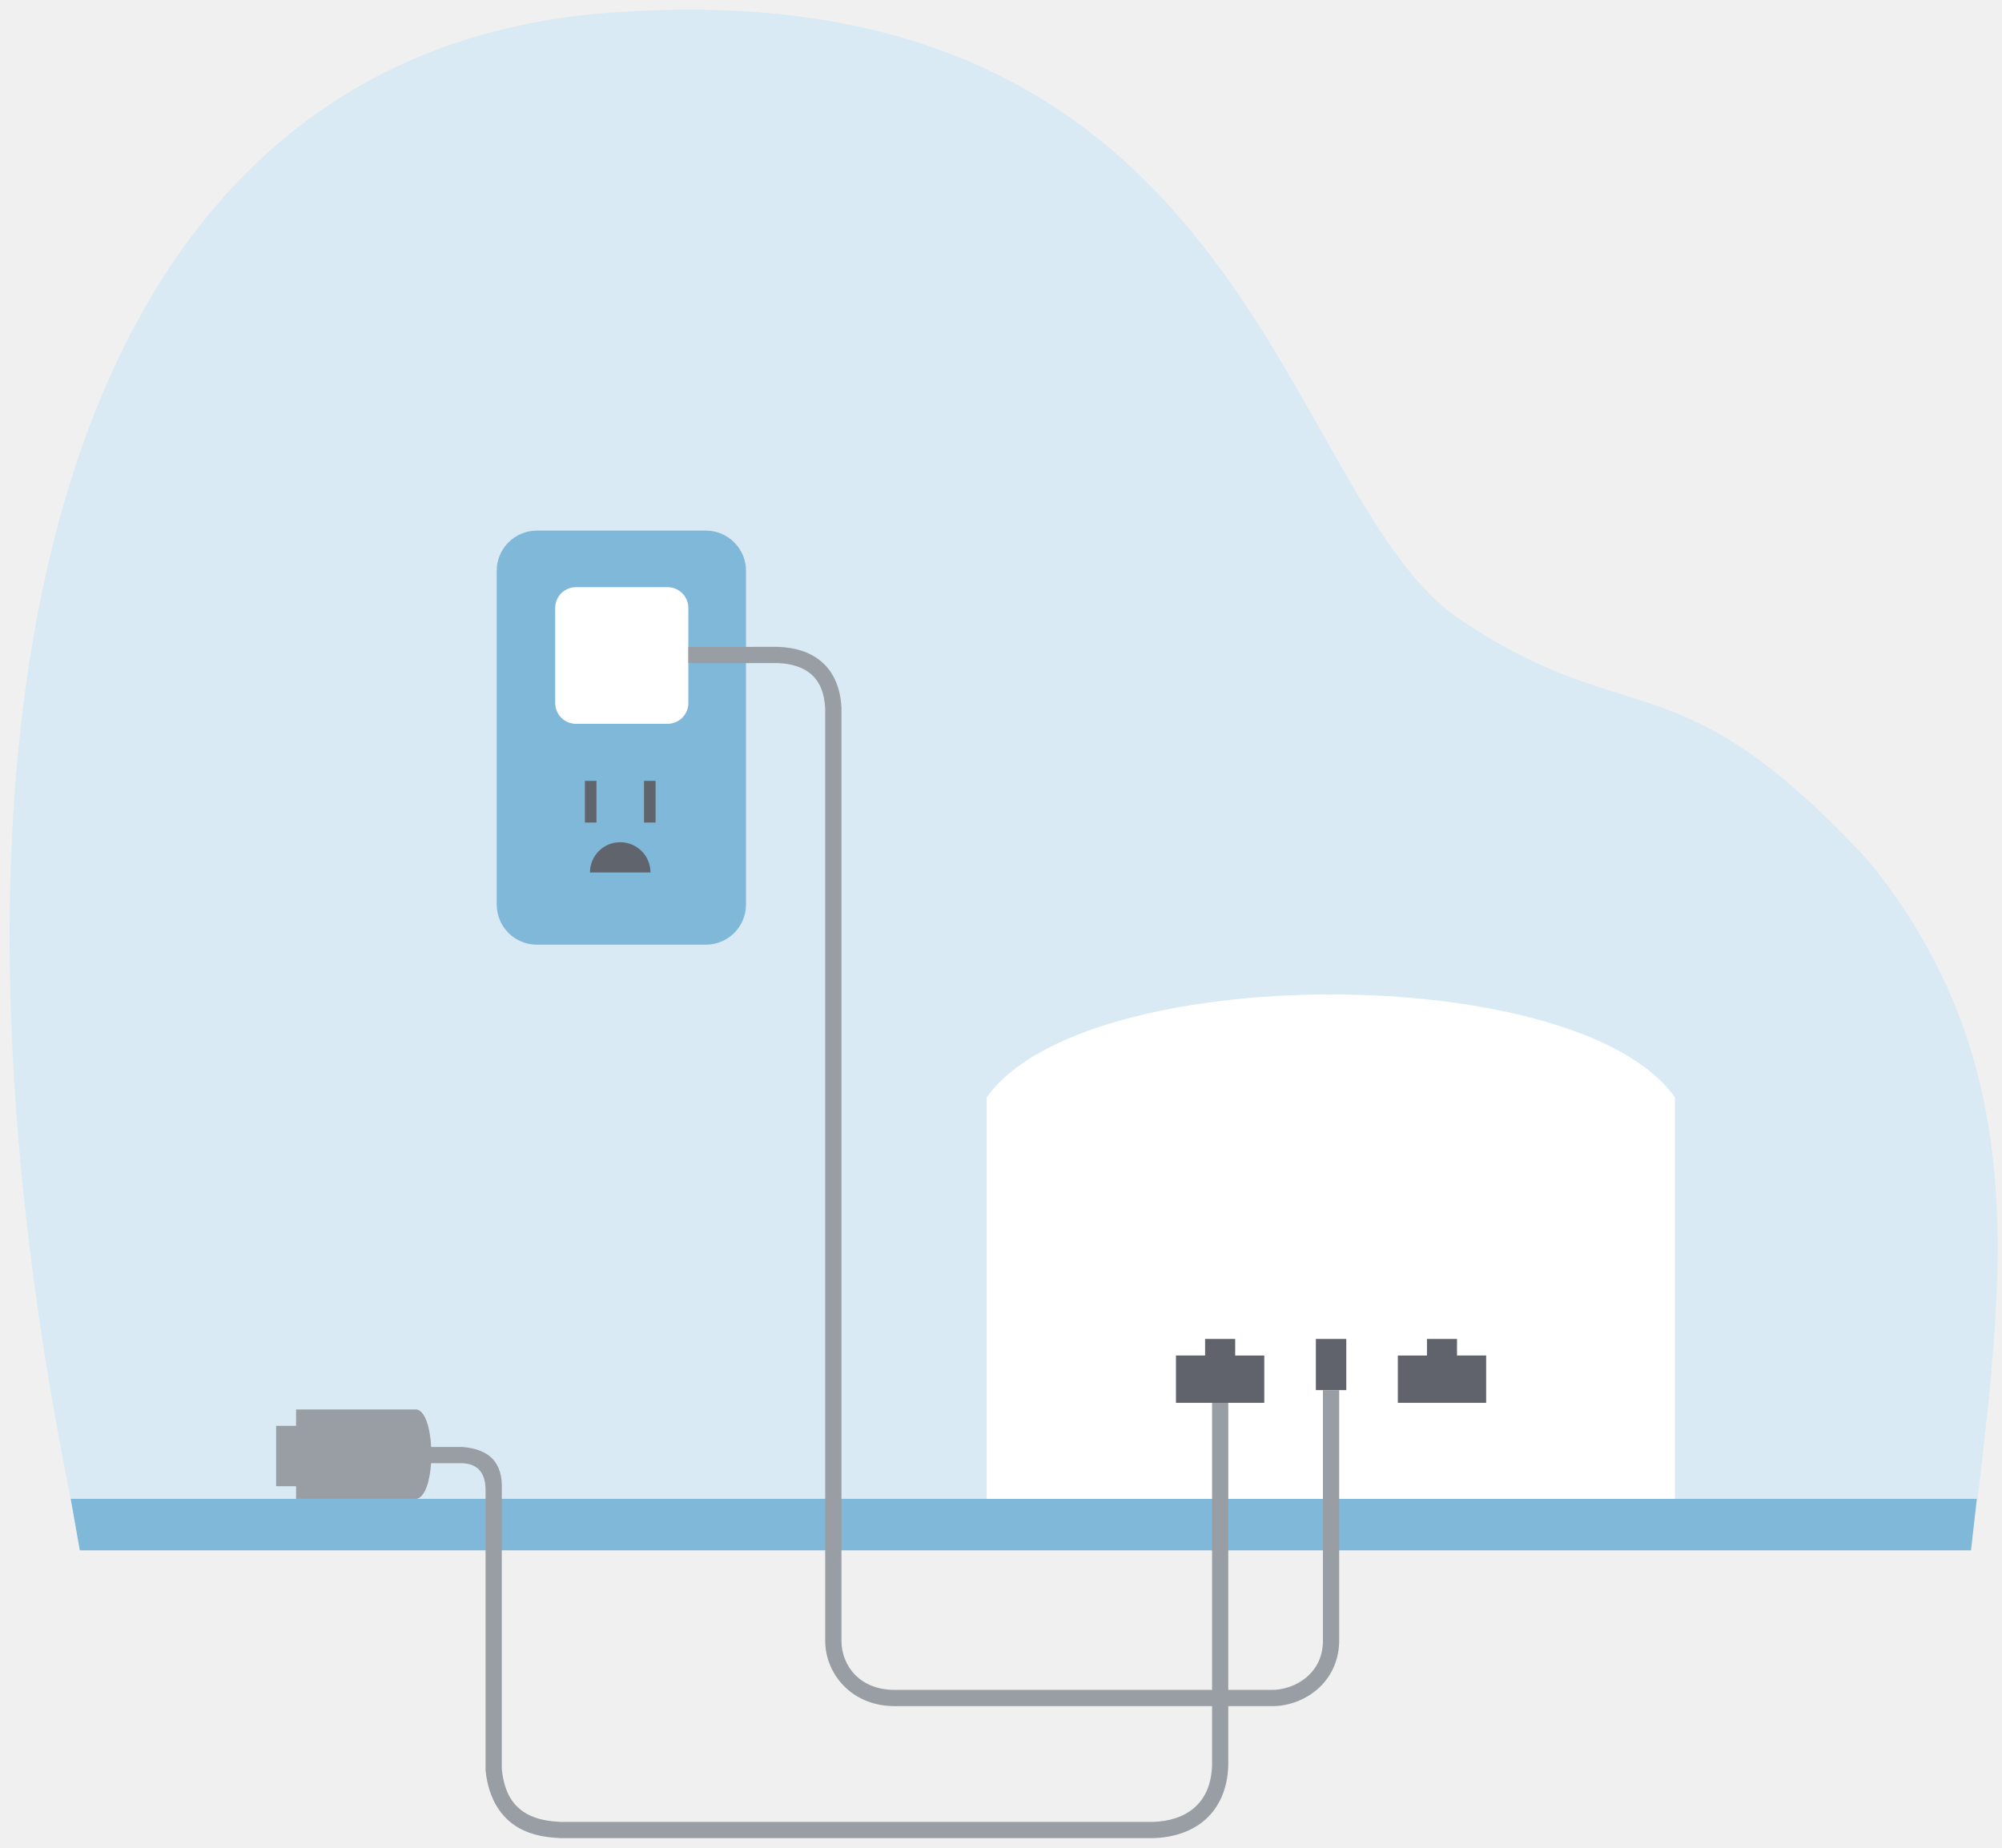
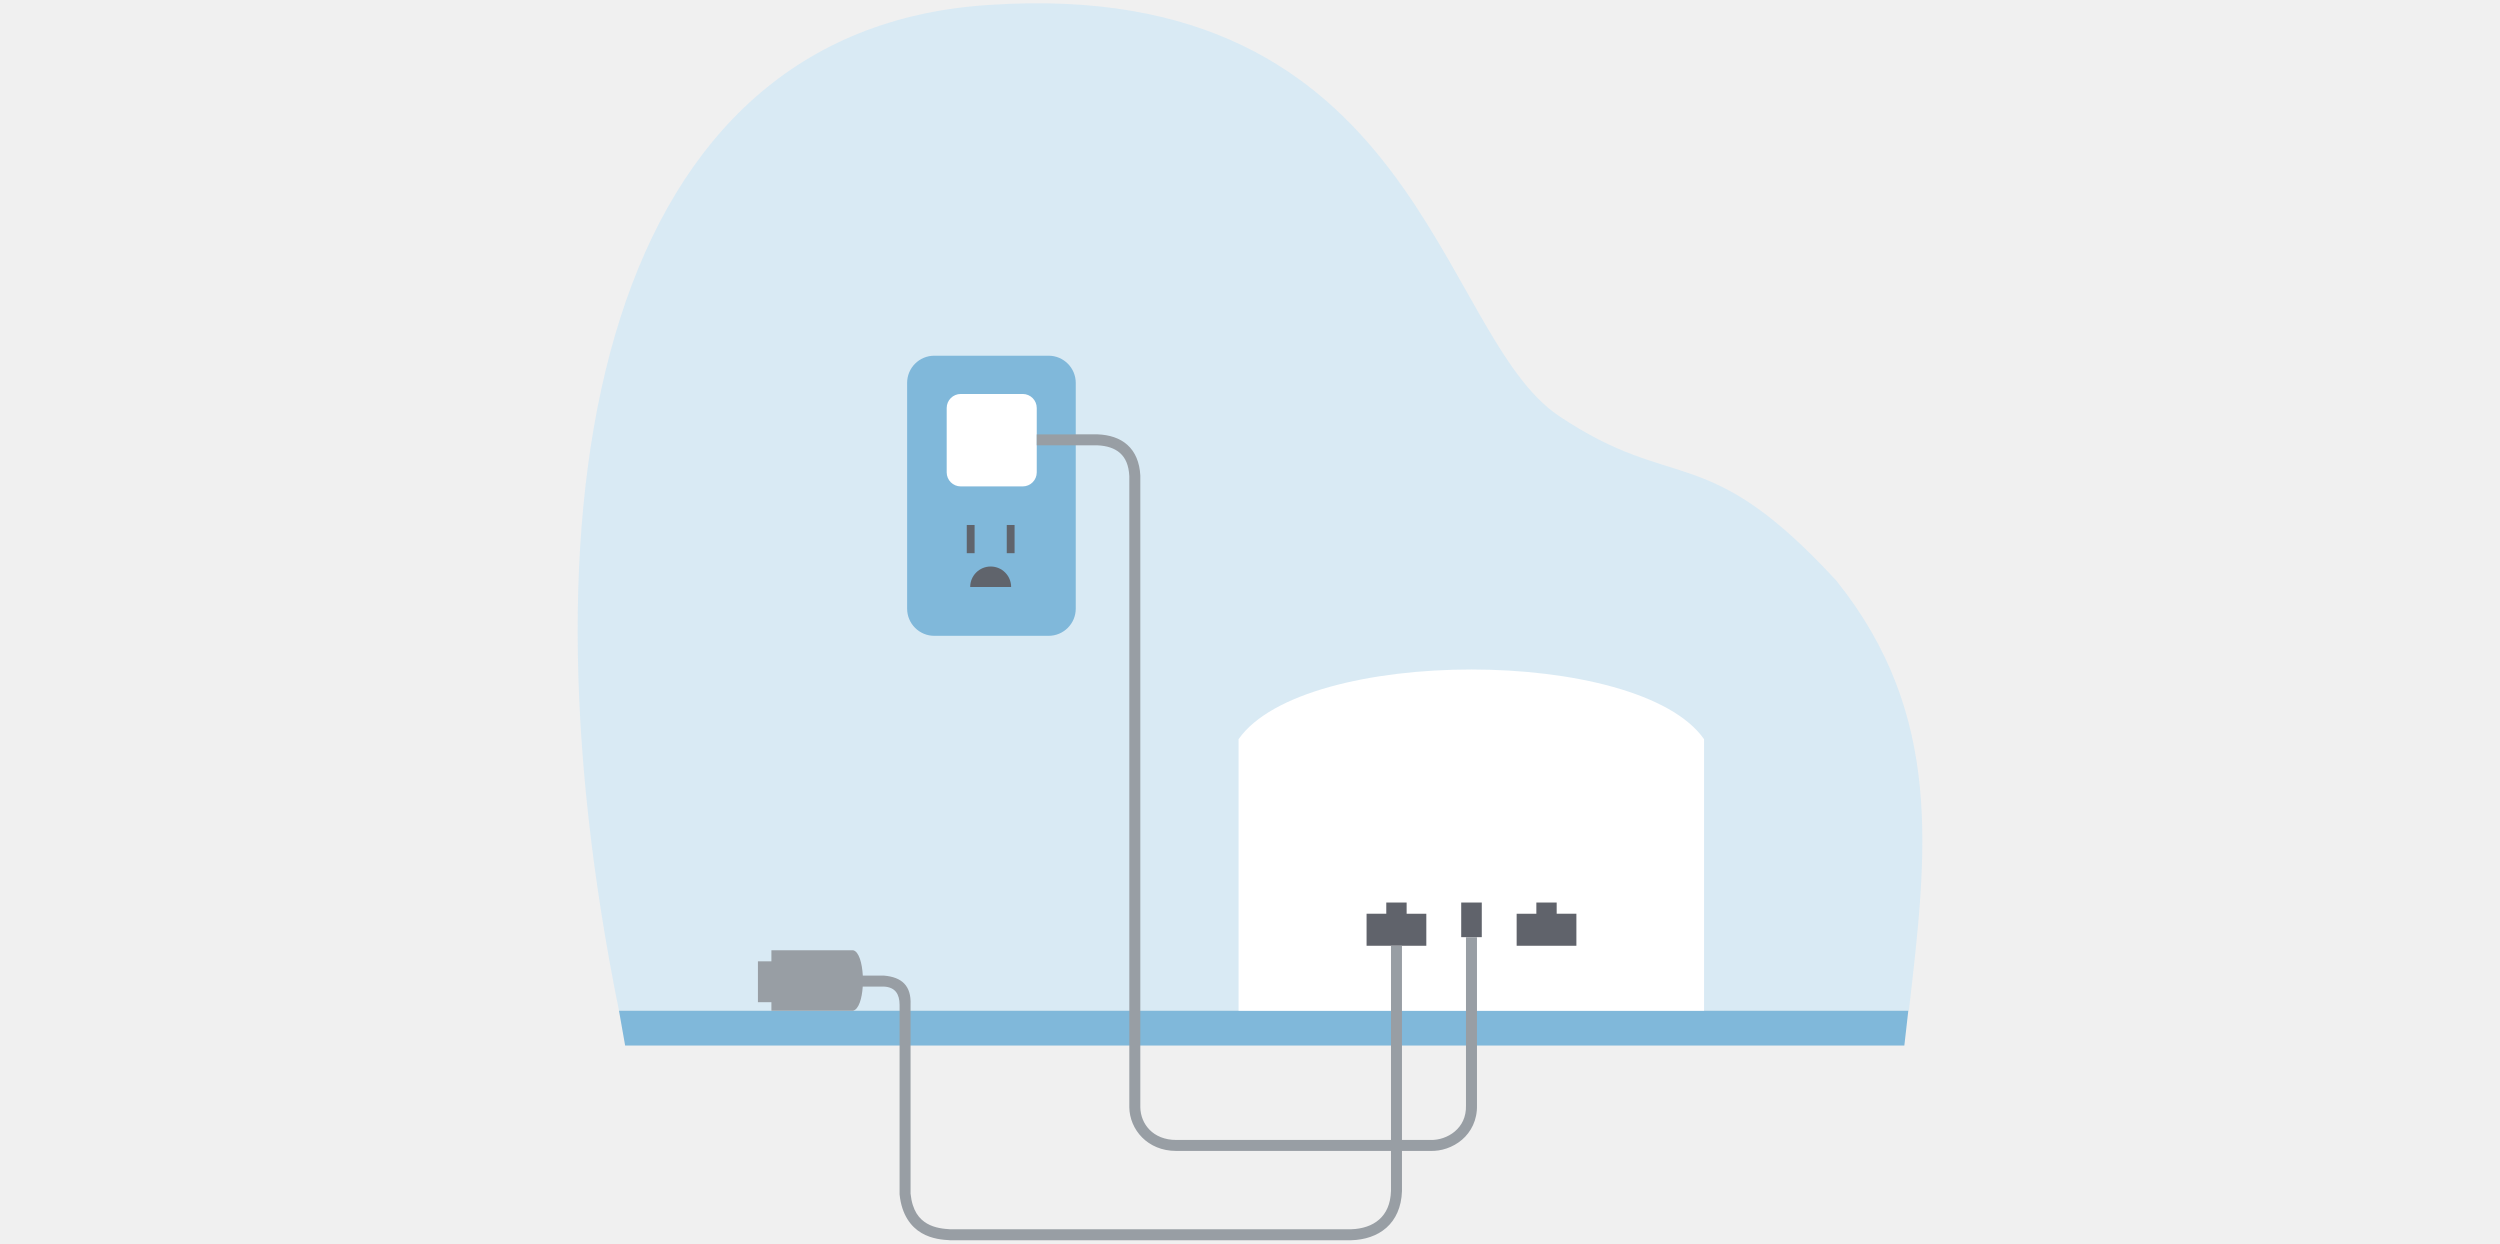
- <svg xmlns="http://www.w3.org/2000/svg" width="208" height="192" viewBox="0 0 55.033 50.8" version="1.1" id="svg872">
+ <svg xmlns="http://www.w3.org/2000/svg" width="384" height="191" viewBox="0 0 101.6 50.535" version="1.1" id="svg872">
  <defs id="defs869" />
  <g id="layer1">
-     <path id="rect43716" style="fill:#d9eaf4;fill-opacity:1;stroke-width:0;opacity:1" d="M 16.996,0.332 C 34.447,-0.841 35.183,13.708 40.139,17.034 c 4.743,3.183 5.974,0.931 11.276,6.694 4.388,5.472 3.688,11.095 2.949,17.48 H 1.944 C -2.432,19.614 1.458,1.305 16.996,0.332 Z" />
-     <path id="rect2294" style="fill:#80b8da;fill-opacity:1;stroke-width:0.27;stroke-linecap:round;opacity:1" d="M 1.944,41.208 H 54.342 l -0.161,1.415 H 2.194 Z" />
-     <rect style="fill:#80b8da;fill-opacity:1;stroke-width:0.263;stroke-linecap:round;opacity:1" id="rect3221" width="6.853" height="11.384" x="13.654" y="14.588" ry="1.104" />
-     <rect style="fill:#ffffff;fill-opacity:1;stroke-width:0.633;stroke-linecap:round;stroke-miterlimit:4;stroke-dasharray:none;opacity:1" id="rect21923" width="3.66" height="3.757" x="15.262" y="16.143" ry="0.571" />
-     <path id="rect22027" style="fill:#ffffff;fill-opacity:1;stroke-width:0.446;stroke-linecap:round;opacity:1" d="m 27.124,30.173 c 2.64,-3.777 16.277,-3.777 18.917,0 V 41.208 H 27.124 Z" />
-     <path id="rect20379" style="fill:#60636b;fill-opacity:1;stroke-width:0.446;stroke-linecap:round;opacity:1" d="m 33.127,36.811 v 0.455 H 32.326 V 38.568 h 1.214 1.214 V 37.267 H 33.954 V 36.811 h -0.414 z" />
-     <path id="rect21553" style="fill:#60636b;fill-opacity:1;stroke-width:0.446;stroke-linecap:round;opacity:1" d="m 36.172,36.811 v 1.407 h 0.418 0.418 V 36.811 h -0.418 z" />
-     <path style="color:#000000;fill:#989ea4;stroke-width:0.843;-inkscape-stroke:none;opacity:1" d="m 18.922,17.786 v 0.444 h 2.457 c 0.403,0.016 0.715,0.123 0.93,0.316 0.215,0.193 0.352,0.483 0.375,0.936 v 25.655 0.002 c 0.015,0.894 0.736,1.768 1.907,1.767 h 10.319 c 0.447,0.015 0.922,-0.138 1.292,-0.453 0.37,-0.315 0.627,-0.802 0.611,-1.412 V 38.219 H 36.366 v 6.831 0.003 c 0.013,0.483 -0.176,0.825 -0.454,1.061 -0.279,0.237 -0.654,0.356 -0.987,0.346 h -0.003 -10.33 c -0.956,4.92e-4 -1.45,-0.661 -1.461,-1.328 v -25.667 -0.007 c -0.027,-0.539 -0.21,-0.962 -0.523,-1.244 -0.313,-0.282 -0.737,-0.411 -1.21,-0.43 h -0.005 z" id="path21668" />
-     <path id="path21703" style="color:#000000;opacity:1;fill:#989ea4;stroke-width:3.185;-inkscape-stroke:none" d="m 125.928,145.768 v 37.645 c -0.066,2.078 -0.757,3.471 -1.822,4.41 -1.066,0.94 -2.569,1.441 -4.336,1.492 H 58.229 c -0.948,-0.056 -2.364,-0.176 -3.564,-0.877 -1.197,-0.7 -2.251,-1.926 -2.531,-4.59 v -29.018 c 0.129,-2.94 -1.363,-4.241 -4.062,-4.475 h -3.273 c -0.105,-1.944 -0.606,-3.709 -1.486,-3.896 H 30.76 v 1.697 H 28.688 v 6.281 h 2.072 v 1.309 h 12.551 c 0.872,-0.228 1.357,-1.866 1.477,-3.705 h 3.283 c 1.717,0.101 2.367,1.158 2.377,2.789 v 29.135 l 0.006,0.043 c 0.319,3.094 1.746,4.936 3.359,5.879 1.614,0.943 3.342,1.05 4.316,1.107 l 0.025,0.006 h 61.652 0.012 c 2.059,-0.06 3.971,-0.656 5.4,-1.916 1.429,-1.26 2.317,-3.175 2.395,-5.617 v -0.012 -37.688 z" transform="scale(0.2645833)" />
-     <path id="path21865" style="fill:#60636b;fill-opacity:1;stroke-width:0.446;stroke-linecap:round;opacity:1" d="m 40.052,36.811 v 0.455 h 0.801 V 38.568 h -1.214 -1.214 v -1.301 h 0.801 V 36.811 h 0.414 z" />
-     <path id="path27790" style="fill:#60646c;stroke-width:0.46;stroke-linecap:round" d="m 16.078,21.468 h 0.318 v 1.146 h -0.318 z" />
-     <path id="path27792" style="fill:#60646c;stroke-width:0.46;stroke-linecap:round" d="m 17.703,21.468 h 0.318 v 1.146 h -0.318 z" />
-     <path id="path27794" style="fill:#60646c;stroke-width:0.529;stroke-linecap:round" d="m 17.049,23.155 a 0.832,0.832 0 0 0 -0.832,0.832 h 1.664 a 0.832,0.832 0 0 0 -0.832,-0.832 z" />
+     <g id="g847" transform="translate(23.21152,-0.1323139)">
+       <path id="rect43716" style="opacity:1;fill:#d9eaf4;fill-opacity:1;stroke-width:0" d="M 16.996,0.332 C 34.447,-0.841 35.183,13.708 40.139,17.034 c 4.743,3.183 5.974,0.931 11.276,6.694 4.388,5.472 3.688,11.095 2.949,17.48 H 1.944 C -2.432,19.614 1.458,1.305 16.996,0.332 Z" />
+       <path id="rect2294" style="opacity:1;fill:#80b8da;fill-opacity:1;stroke-width:0.27;stroke-linecap:round" d="M 1.944,41.208 H 54.342 l -0.161,1.415 H 2.194 Z" />
+       <rect style="opacity:1;fill:#80b8da;fill-opacity:1;stroke-width:0.263;stroke-linecap:round" id="rect3221" width="6.853" height="11.384" x="13.654" y="14.588" ry="1.104" />
+       <rect style="opacity:1;fill:#ffffff;fill-opacity:1;stroke-width:0.633;stroke-linecap:round;stroke-miterlimit:4;stroke-dasharray:none" id="rect21923" width="3.66" height="3.757" x="15.262" y="16.143" ry="0.571" />
+       <path id="rect22027" style="opacity:1;fill:#ffffff;fill-opacity:1;stroke-width:0.446;stroke-linecap:round" d="m 27.124,30.173 c 2.64,-3.777 16.277,-3.777 18.917,0 V 41.208 H 27.124 Z" />
+       <path id="rect20379" style="opacity:1;fill:#60636b;fill-opacity:1;stroke-width:0.446;stroke-linecap:round" d="m 33.127,36.811 v 0.455 H 32.326 V 38.568 h 1.214 1.214 V 37.267 H 33.954 V 36.811 h -0.414 z" />
+       <path id="rect21553" style="opacity:1;fill:#60636b;fill-opacity:1;stroke-width:0.446;stroke-linecap:round" d="m 36.172,36.811 v 1.407 h 0.418 0.418 V 36.811 h -0.418 z" />
+       <path style="color:#000000;opacity:1;fill:#989ea4;stroke-width:0.843;-inkscape-stroke:none" d="m 18.922,17.786 v 0.444 h 2.457 c 0.403,0.016 0.715,0.123 0.93,0.316 0.215,0.193 0.352,0.483 0.375,0.936 v 25.655 0.002 c 0.015,0.894 0.736,1.768 1.907,1.767 h 10.319 c 0.447,0.015 0.922,-0.138 1.292,-0.453 0.37,-0.315 0.627,-0.802 0.611,-1.412 V 38.219 H 36.366 v 6.831 0.003 c 0.013,0.483 -0.176,0.825 -0.454,1.061 -0.279,0.237 -0.654,0.356 -0.987,0.346 h -0.003 -10.33 c -0.956,4.92e-4 -1.45,-0.661 -1.461,-1.328 v -25.667 -0.007 c -0.027,-0.539 -0.21,-0.962 -0.523,-1.244 -0.313,-0.282 -0.737,-0.411 -1.21,-0.43 h -0.005 z" id="path21668" />
+       <path id="path21703" style="color:#000000;opacity:1;fill:#989ea4;stroke-width:3.185;-inkscape-stroke:none" d="m 125.928,145.768 v 37.645 c -0.066,2.078 -0.757,3.471 -1.822,4.41 -1.066,0.94 -2.569,1.441 -4.336,1.492 H 58.229 c -0.948,-0.056 -2.364,-0.176 -3.564,-0.877 -1.197,-0.7 -2.251,-1.926 -2.531,-4.59 v -29.018 c 0.129,-2.94 -1.363,-4.241 -4.062,-4.475 h -3.273 c -0.105,-1.944 -0.606,-3.709 -1.486,-3.896 H 30.76 v 1.697 H 28.688 v 6.281 h 2.072 v 1.309 h 12.551 c 0.872,-0.228 1.357,-1.866 1.477,-3.705 h 3.283 c 1.717,0.101 2.367,1.158 2.377,2.789 v 29.135 l 0.006,0.043 c 0.319,3.094 1.746,4.936 3.359,5.879 1.614,0.943 3.342,1.05 4.316,1.107 l 0.025,0.006 h 61.652 0.012 c 2.059,-0.06 3.971,-0.656 5.4,-1.916 1.429,-1.26 2.317,-3.175 2.395,-5.617 v -0.012 -37.688 z" transform="scale(0.2645833)" />
+       <path id="path21865" style="opacity:1;fill:#60636b;fill-opacity:1;stroke-width:0.446;stroke-linecap:round" d="m 40.052,36.811 v 0.455 h 0.801 V 38.568 h -1.214 -1.214 v -1.301 h 0.801 V 36.811 h 0.414 z" />
+       <path id="path27790" style="fill:#60646c;stroke-width:0.46;stroke-linecap:round" d="m 16.078,21.468 h 0.318 v 1.146 h -0.318 z" />
+       <path id="path27792" style="fill:#60646c;stroke-width:0.46;stroke-linecap:round" d="m 17.703,21.468 h 0.318 v 1.146 h -0.318 z" />
+       <path id="path27794" style="fill:#60646c;stroke-width:0.529;stroke-linecap:round" d="m 17.049,23.155 a 0.832,0.832 0 0 0 -0.832,0.832 h 1.664 a 0.832,0.832 0 0 0 -0.832,-0.832 z" />
+     </g>
  </g>
</svg>
